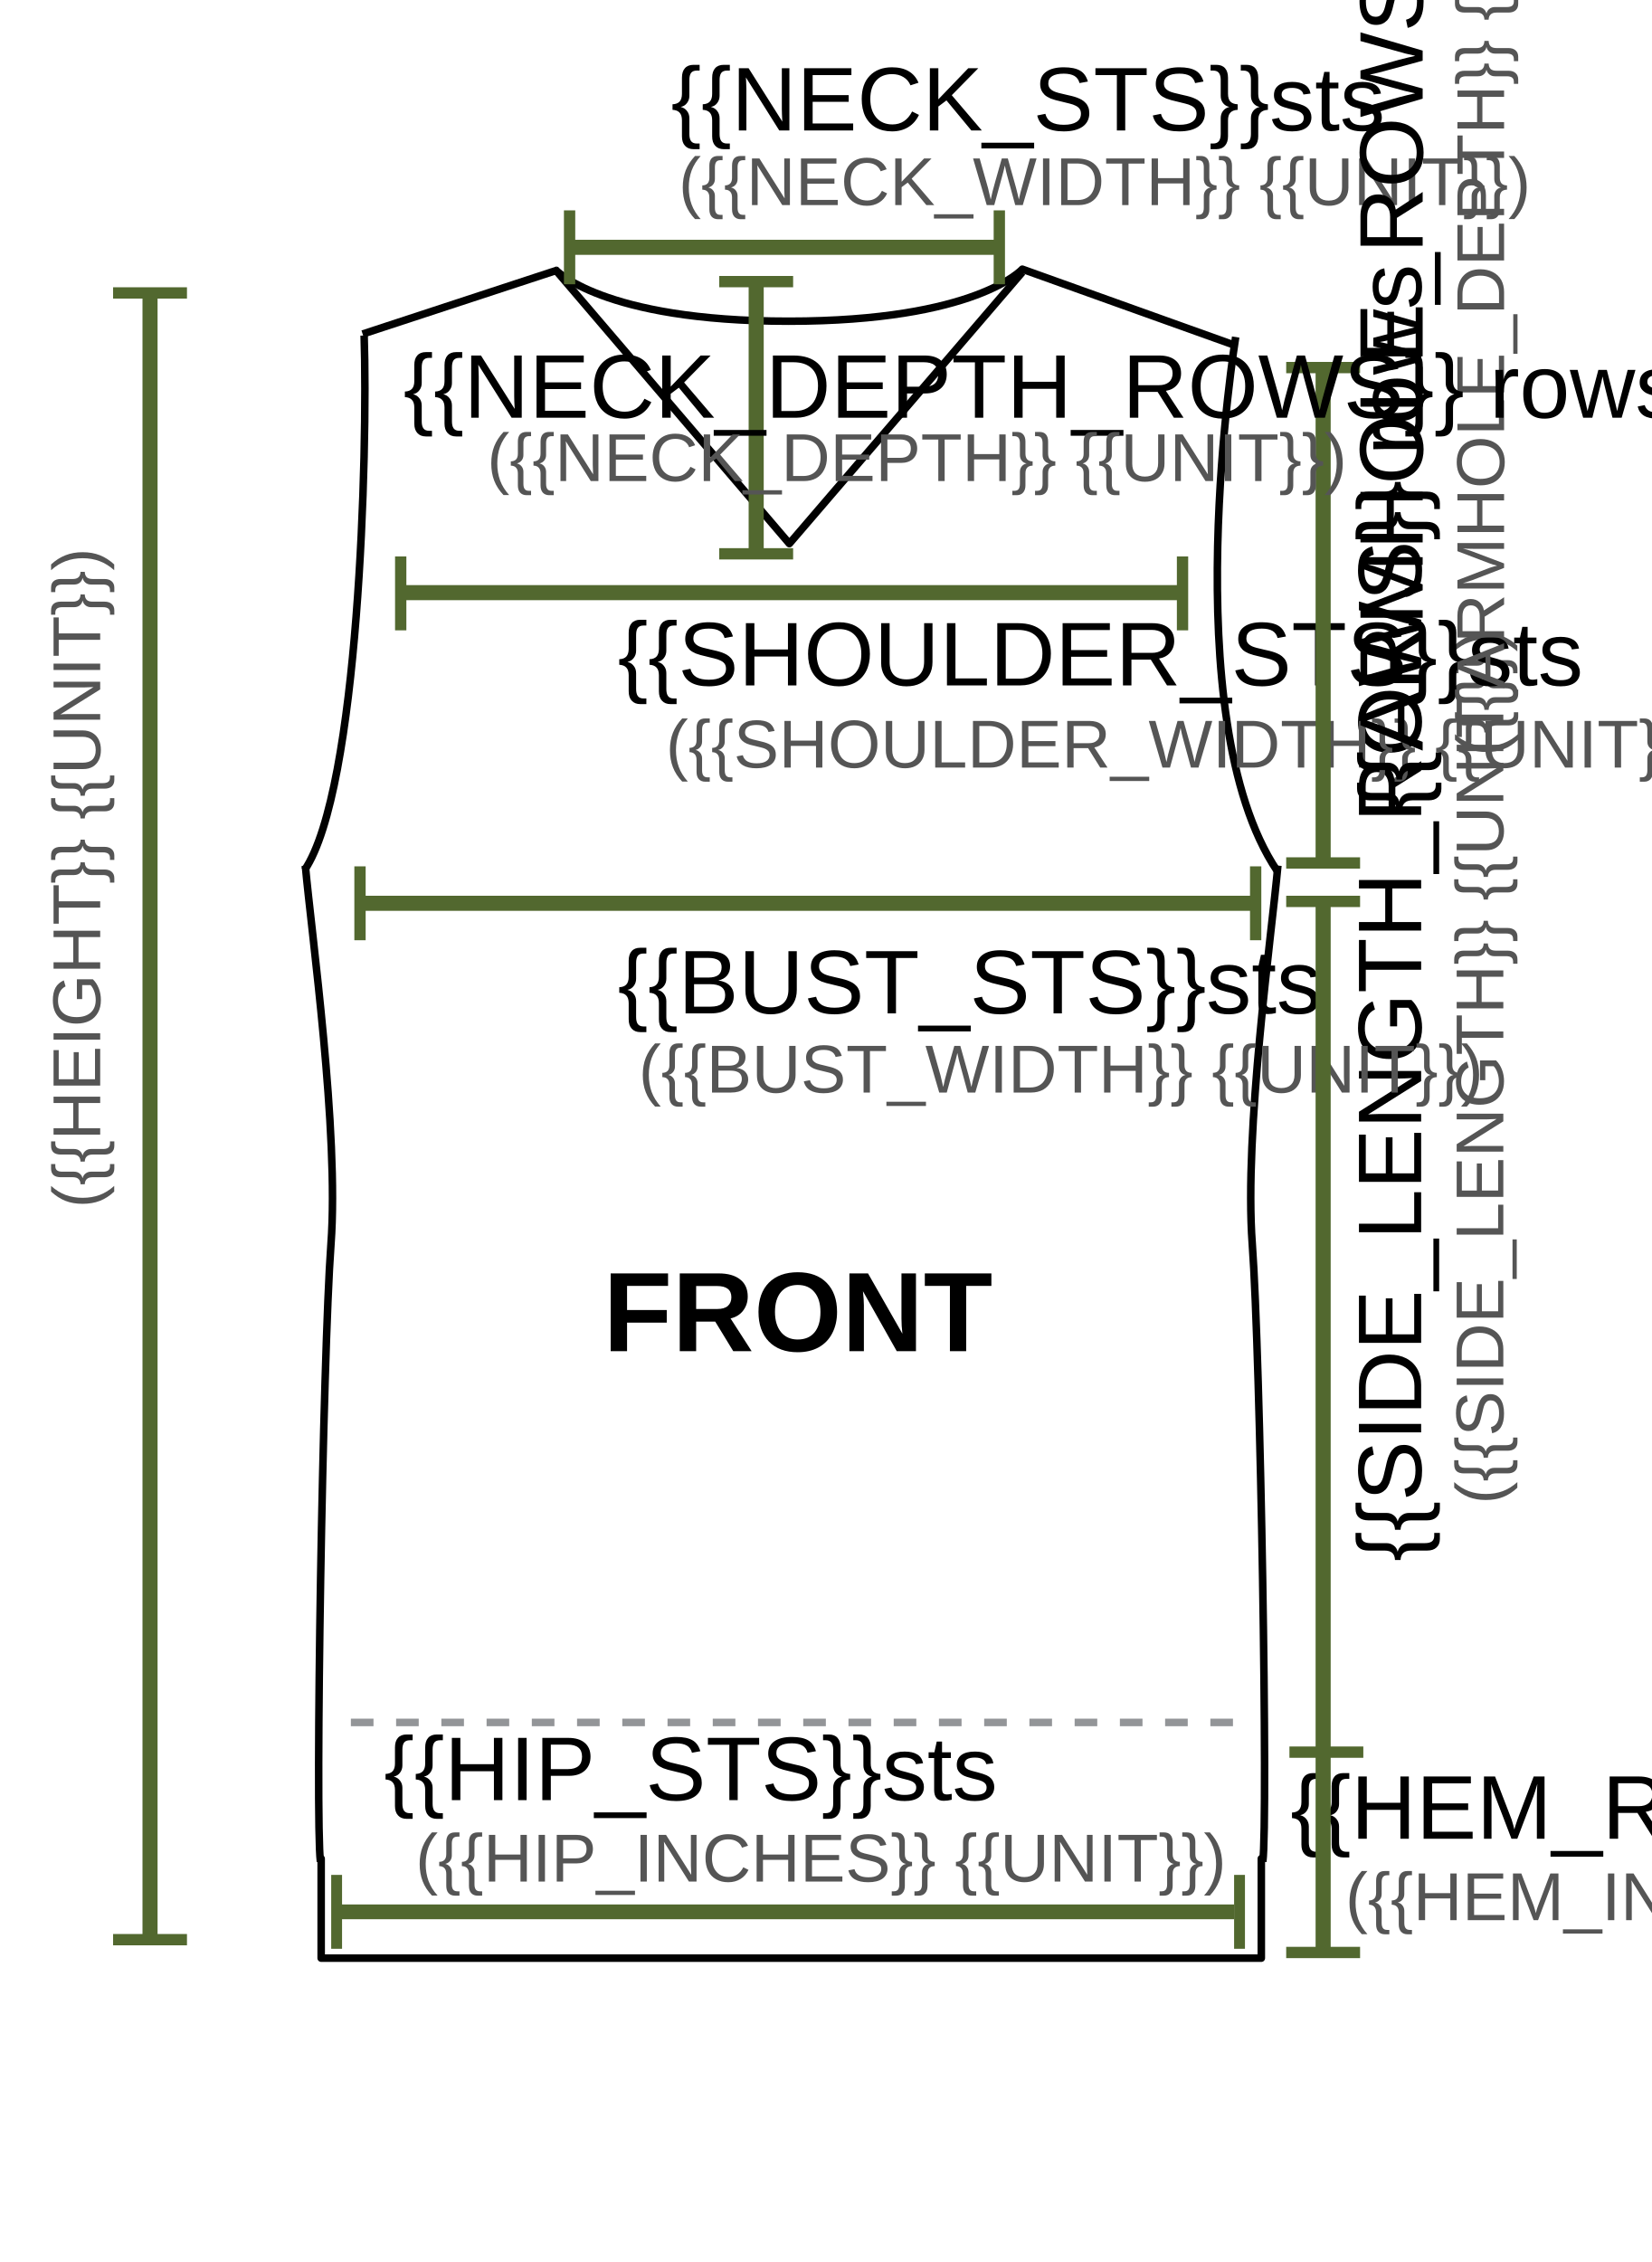
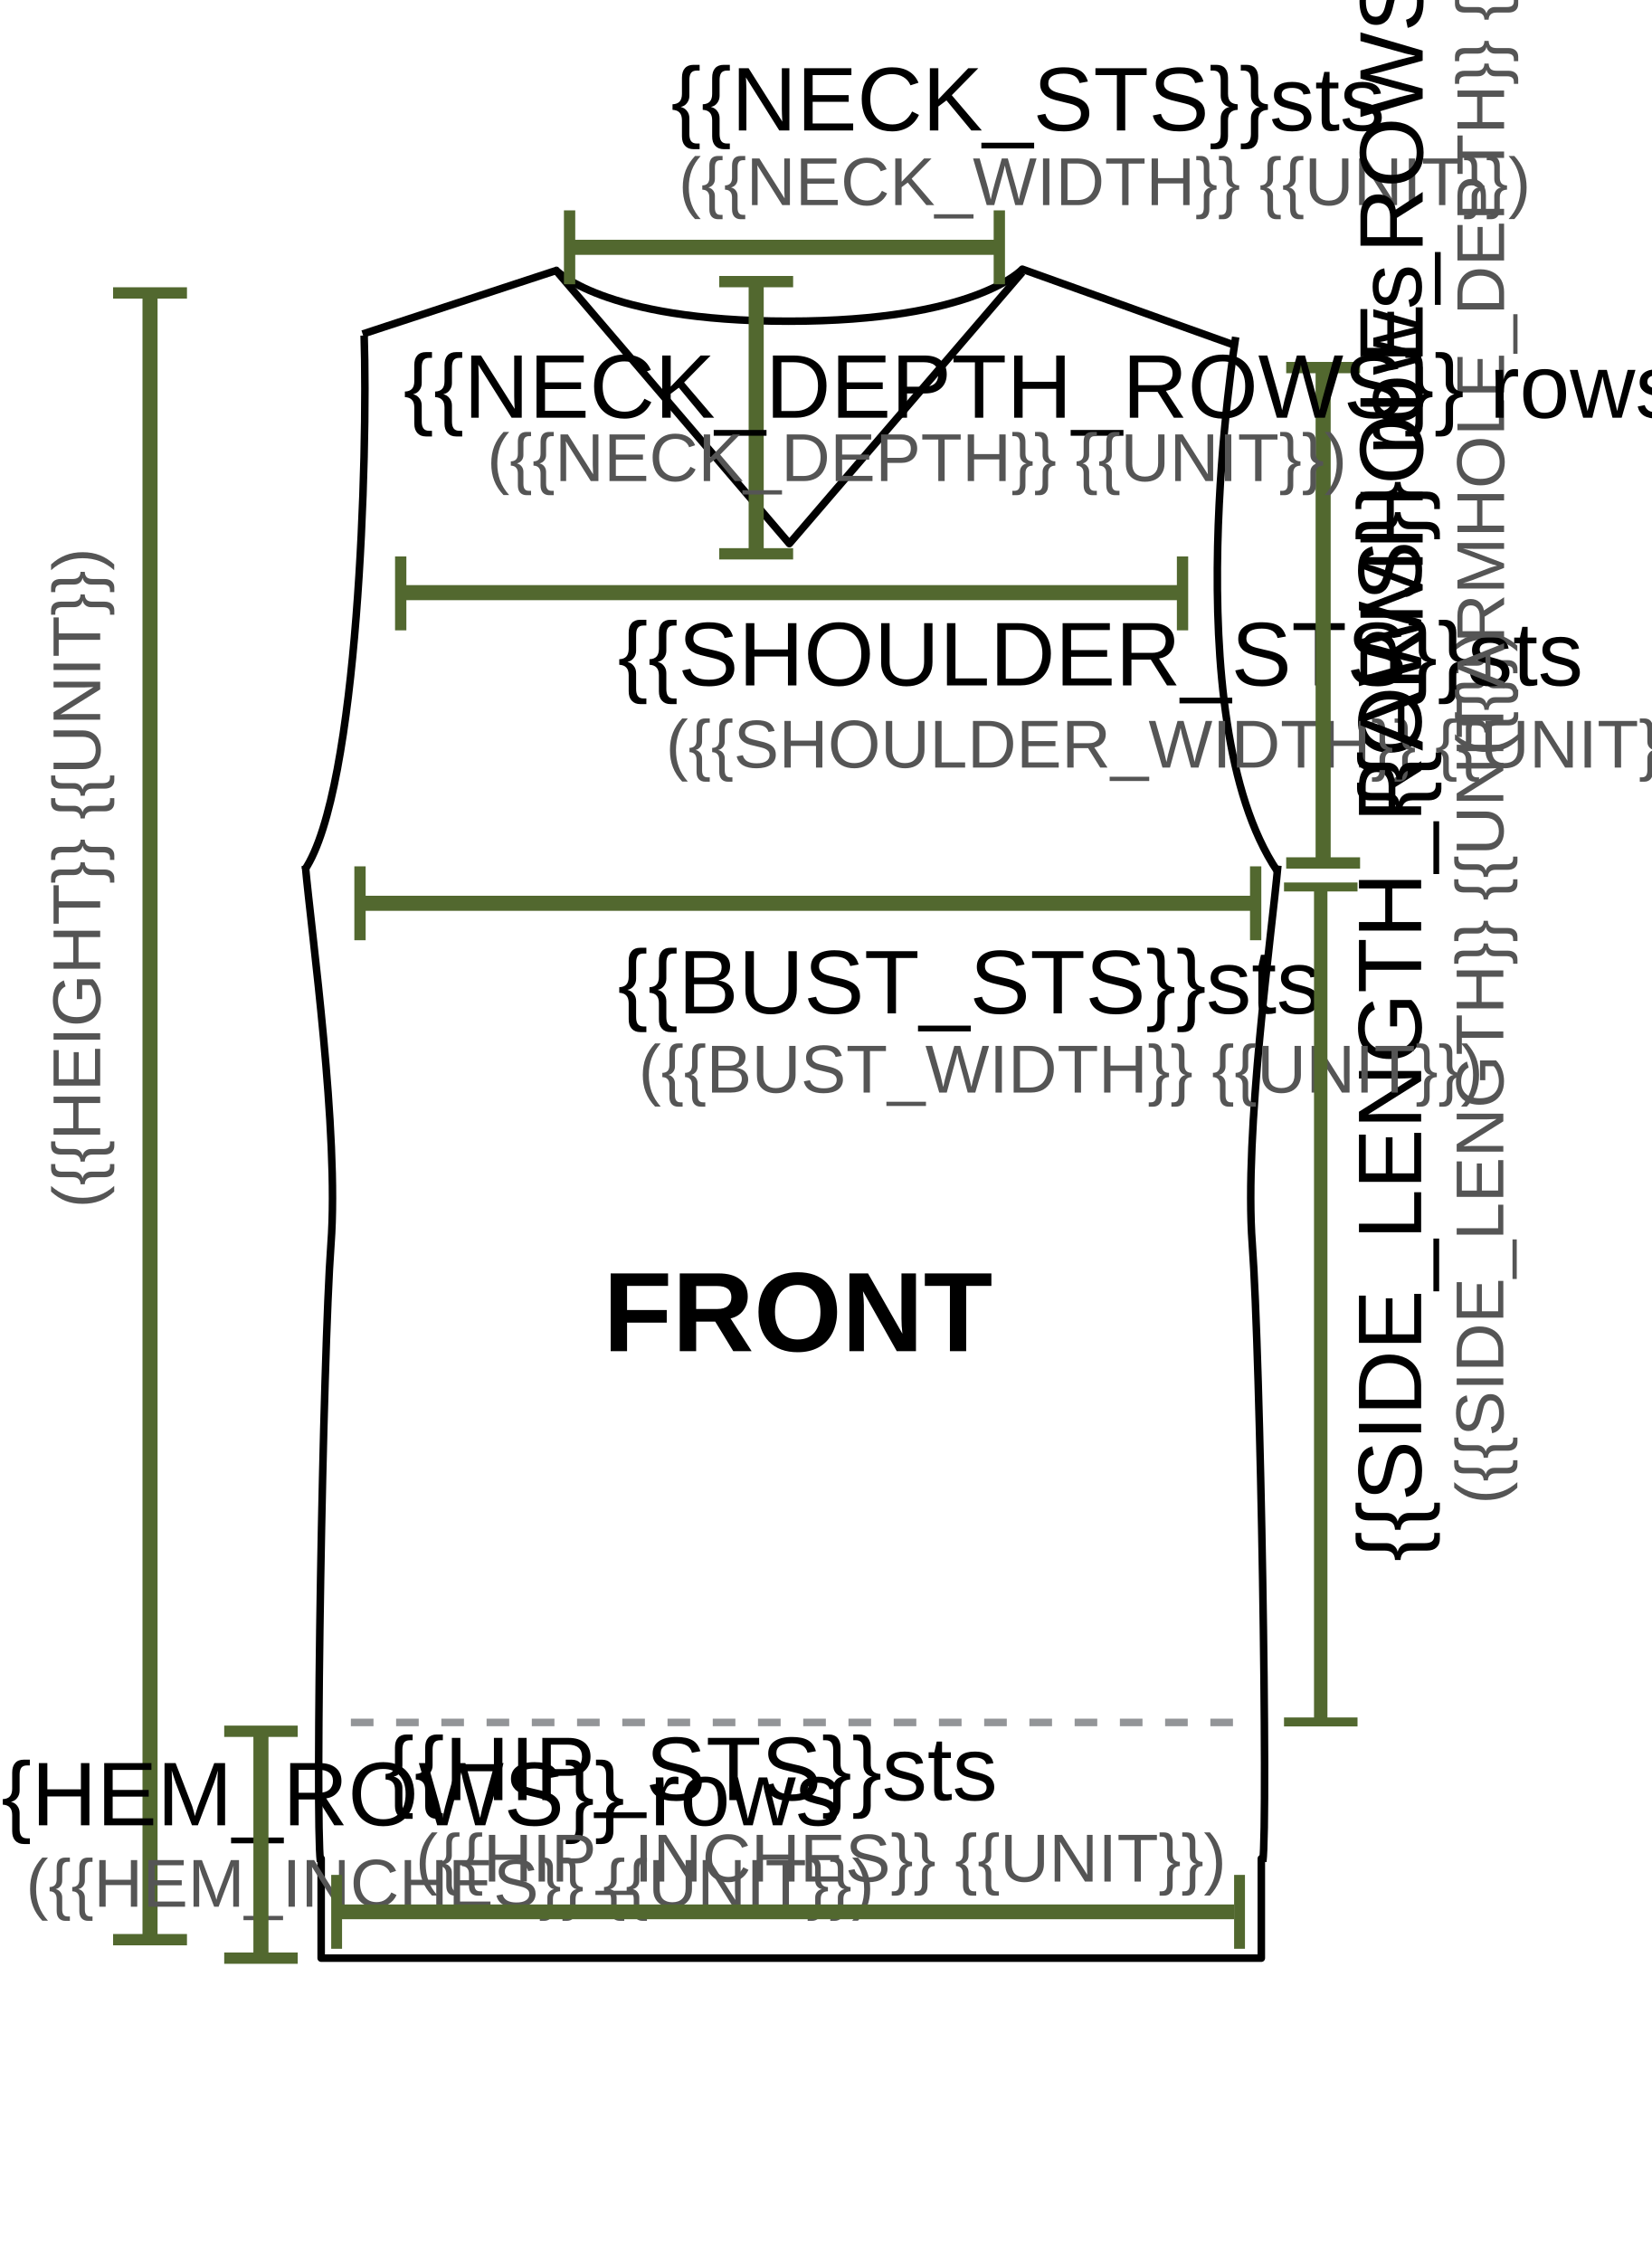
<svg xmlns="http://www.w3.org/2000/svg" id="new_straight" width="219.1" height="300" viewBox="0 0 219.1 300">
  <g id="round_body">
    <polyline points="42.6 246.5 42.6 259.7 167.3 259.7 167.3 246.5" fill="none" stroke="#010101" stroke-linecap="round" stroke-linejoin="round" />
    <path d="M40.5,114.8c.8,8.9,4.5,35.3,3.4,50.2s-2.1,76.3-1.4,81.9" fill="none" stroke="#010101" />
    <path d="M169.5,114.8c-.8,8.9-4.5,35.3-3.4,50.2s2.1,76.3,1.4,81.9" fill="none" stroke="#010101" />
    <path d="M48.3,44.5c.5,15.6-.7,60.2-7.9,70.9" fill="none" stroke="#010101" stroke-linejoin="round" />
    <path d="M163.9,44.7s-8.2,50.4,5.5,70.8" fill="none" stroke="#010101" stroke-linejoin="round" />
    <path d="M73.6,35.7l31.1,36.4,30.9-36" fill="none" stroke="#010101" stroke-linejoin="round" />
    <path d="M73.6,35.7s6.1,6.9,31,6.9,31-6.9,31-6.9l28.2,10.1" fill="none" stroke="#010101" stroke-linejoin="round" />
  </g>
  <g isolation="isolate">
    <g isolation="isolate">
      <g isolation="isolate">
        <g isolation="isolate">
-           <text transform="translate(188.5 207.1) rotate(-90)" font-family="ArialMT, Arial" font-size="12" isolation="isolate">
-             <tspan x="0" y="0">{{SIDE_LENGTH_ROWS}} rows</tspan>
-           </text>
+           <g isolation="isolate">
+             <text transform="translate(188.5 207.1) rotate(-90)" font-family="ArialMT, Arial" font-size="12" isolation="isolate">
+               <tspan x="0" y="0">{{SIDE_LENGTH_ROWS}} rows</tspan>
+             </text>
+           </g>
        </g>
      </g>
    </g>
  </g>
  <g isolation="isolate">
    <g isolation="isolate">
      <g isolation="isolate">
        <g isolation="isolate">
-           <text transform="translate(199.4 199.5) rotate(-90)" fill="#555" font-family="ArialMT, Arial" font-size="9" isolation="isolate">
-             <tspan x="0" y="0">({{SIDE_LENGTH}} {{UNIT}})</tspan>
-           </text>
+           <g isolation="isolate">
+             <text transform="translate(199.4 199.5) rotate(-90)" fill="#555" font-family="ArialMT, Arial" font-size="9" isolation="isolate">
+               <tspan x="0" y="0">({{SIDE_LENGTH}} {{UNIT}})</tspan>
+             </text>
+           </g>
        </g>
      </g>
    </g>
  </g>
  <g id="NECKWIDTH">
    <line x1="75.6" y1="32.8" x2="132.6" y2="32.8" fill="none" stroke="#52682f" stroke-miterlimit="10" stroke-width="2" />
    <rect x="74.8" y="27.9" width="1.5" height="9.8" fill="#52682f" />
    <rect x="131.8" y="27.9" width="1.5" height="9.8" fill="#52682f" />
  </g>
  <g id="HEIGHT_LINE">
    <line x1="19.9" y1="257.3" x2="19.9" y2="38.9" fill="none" stroke="#52682f" stroke-miterlimit="10" stroke-width="2" />
    <rect x="15" y="256.5" width="9.8" height="1.5" fill="#52682f" />
    <rect x="15" y="38.1" width="9.8" height="1.5" fill="#52682f" />
  </g>
  <g id="HEIGHT_UNIT">
    <g isolation="isolate">
      <g isolation="isolate">
        <g isolation="isolate">
          <g isolation="isolate">
-             <text transform="translate(13.29 160.22) rotate(-90)" fill="#555" font-family="ArialMT, Arial" font-size="9" isolation="isolate">
-               <tspan x="0" y="0">({{HEIGHT}} {{UNIT}})</tspan>
-             </text>
+             <g isolation="isolate">
+               <text transform="translate(13.29 160.22) rotate(-90)" fill="#555" font-family="ArialMT, Arial" font-size="9" isolation="isolate">
+                 <tspan x="0" y="0">({{HEIGHT}} {{UNIT}})</tspan>
+               </text>
+             </g>
          </g>
        </g>
      </g>
    </g>
  </g>
  <g id="BUST_STS" isolation="isolate">
    <g isolation="isolate">
      <g isolation="isolate">
        <g isolation="isolate">
          <g isolation="isolate">
-             <text transform="translate(78.6 134.4)" font-family="ArialMT, Arial" font-size="12" isolation="isolate">
-               <tspan x="0" y="0" xml:space="preserve"> {{BUST_STS}}sts</tspan>
-             </text>
+             <g isolation="isolate">
+               <text transform="translate(78.6 134.4)" font-family="ArialMT, Arial" font-size="12" isolation="isolate">
+                 <tspan x="0" y="0" xml:space="preserve"> {{BUST_STS}}sts</tspan>
+               </text>
+             </g>
          </g>
        </g>
      </g>
    </g>
  </g>
  <g id="HEM_MEASUREMENT" isolation="isolate">
    <g isolation="isolate">
      <g isolation="isolate">
        <g isolation="isolate">
          <g isolation="isolate">
-             <text transform="translate(167.83 243.86)" font-family="ArialMT, Arial" font-size="12" isolation="isolate">
-               <tspan x="0" y="0" xml:space="preserve"> {{HEM_ROWS}} rows</tspan>
-             </text>
-           </g>
-         </g>
-       </g>
-       <g isolation="isolate">
-         <g isolation="isolate">
-           <g isolation="isolate">
-             <text transform="translate(163.43 254.66)" fill="#555" font-family="ArialMT, Arial" font-size="9" isolation="isolate">
-               <tspan x="0" y="0" xml:space="preserve">      ({{HEM_INCHES}} {{UNIT}})</tspan>
-             </text>
+             <g isolation="isolate">
+               <text transform="translate(-7.18 242.08)" font-family="ArialMT, Arial" font-size="12" isolation="isolate">
+                 <tspan x="0" y="0" xml:space="preserve"> {{HEM_ROWS}} rows</tspan>
+               </text>
+             </g>
+           </g>
+         </g>
+       </g>
+       <g isolation="isolate">
+         <g isolation="isolate">
+           <g isolation="isolate">
+             <g isolation="isolate">
+               <text transform="translate(-11.58 252.88)" fill="#555" font-family="ArialMT, Arial" font-size="9" isolation="isolate">
+                 <tspan x="0" y="0" xml:space="preserve">      ({{HEM_INCHES}} {{UNIT}})</tspan>
+               </text>
+             </g>
          </g>
        </g>
      </g>
    </g>
  </g>
  <g id="BUST_UNIT">
    <g isolation="isolate">
      <g isolation="isolate">
        <g isolation="isolate">
          <g isolation="isolate">
-             <text transform="translate(84.7 144.9)" fill="#555" font-family="ArialMT, Arial" font-size="9" isolation="isolate">
-               <tspan x="0" y="0">({{BUST_WIDTH}} {{UNIT}})</tspan>
-             </text>
+             <g isolation="isolate">
+               <text transform="translate(84.7 144.9)" fill="#555" font-family="ArialMT, Arial" font-size="9" isolation="isolate">
+                 <tspan x="0" y="0">({{BUST_WIDTH}} {{UNIT}})</tspan>
+               </text>
+             </g>
          </g>
        </g>
      </g>
    </g>
  </g>
  <g id="BUST_LINE">
    <line x1="47.8" y1="119.8" x2="166.6" y2="119.8" fill="none" stroke="#52682f" stroke-miterlimit="10" stroke-width="2" />
    <rect x="47" y="114.9" width="1.5" height="9.8" fill="#52682f" />
    <rect x="165.8" y="114.9" width="1.5" height="9.8" fill="#52682f" />
  </g>
  <g id="HEM_BAND_TOP_LINE">
    <line x1="44.7" y1="253.56" x2="163.69" y2="253.56" fill="none" stroke="#52682f" stroke-miterlimit="10" stroke-width="1.96" />
    <rect x="43.93" y="248.66" width="1.44" height="9.8" fill="#52682f" />
    <rect x="163.69" y="248.66" width="1.44" height="9.8" fill="#52682f" />
  </g>
-   <rect x="171.03" y="231.63" width="9.8" height="1.5" fill="#52682f" />
  <g id="CROSS_SHOULDER_UNIT">
    <g isolation="isolate">
      <g isolation="isolate">
        <g isolation="isolate">
          <g isolation="isolate">
-             <text transform="translate(88.3 101.8)" fill="#555" font-family="ArialMT, Arial" font-size="9" isolation="isolate">
-               <tspan x="0" y="0">({{SHOULDER_WIDTH}} {{UNIT}})</tspan>
-             </text>
+             <g isolation="isolate">
+               <text transform="translate(88.3 101.8)" fill="#555" font-family="ArialMT, Arial" font-size="9" isolation="isolate">
+                 <tspan x="0" y="0">({{SHOULDER_WIDTH}} {{UNIT}})</tspan>
+               </text>
+             </g>
          </g>
        </g>
      </g>
    </g>
  </g>
  <g id="CROSS_SHOULDER_STS" isolation="isolate">
    <g isolation="isolate">
      <g isolation="isolate">
        <g isolation="isolate">
          <g isolation="isolate">
-             <text transform="translate(78.6 90.9)" font-family="ArialMT, Arial" font-size="12" isolation="isolate">
-               <tspan x="0" y="0" xml:space="preserve"> {{SHOULDER_STS}}sts</tspan>
-             </text>
+             <g isolation="isolate">
+               <text transform="translate(78.6 90.9)" font-family="ArialMT, Arial" font-size="12" isolation="isolate">
+                 <tspan x="0" y="0" xml:space="preserve"> {{SHOULDER_STS}}sts</tspan>
+               </text>
+             </g>
          </g>
        </g>
      </g>
    </g>
  </g>
  <g id="CROSS_SHOULDER">
    <line x1="53.1" y1="78.6" x2="156.8" y2="78.6" fill="none" stroke="#52682f" stroke-miterlimit="10" stroke-width="2" />
    <rect x="52.4" y="73.8" width="1.5" height="9.8" fill="#52682f" />
    <rect x="156.1" y="73.8" width="1.5" height="9.8" fill="#52682f" />
  </g>
  <g id="NECK_WIDTH_STS" isolation="isolate">
    <g isolation="isolate">
      <g isolation="isolate">
        <g isolation="isolate">
          <g isolation="isolate">
-             <text transform="translate(89 17.3)" font-family="ArialMT, Arial" font-size="12" isolation="isolate">
-               <tspan x="0" y="0">{{NECK_STS}}sts</tspan>
-             </text>
+             <g isolation="isolate">
+               <text transform="translate(89 17.3)" font-family="ArialMT, Arial" font-size="12" isolation="isolate">
+                 <tspan x="0" y="0">{{NECK_STS}}sts</tspan>
+               </text>
+             </g>
          </g>
        </g>
      </g>
    </g>
  </g>
  <g id="NECK_WIDTH_UNITS">
    <g isolation="isolate">
      <g isolation="isolate">
        <g isolation="isolate">
          <g isolation="isolate">
-             <text transform="translate(90 27.2)" fill="#555" font-family="ArialMT, Arial" font-size="9" isolation="isolate">
-               <tspan x="0" y="0">({{NECK_WIDTH}} {{UNIT}})</tspan>
-             </text>
+             <g isolation="isolate">
+               <text transform="translate(90 27.2)" fill="#555" font-family="ArialMT, Arial" font-size="9" isolation="isolate">
+                 <tspan x="0" y="0">({{NECK_WIDTH}} {{UNIT}})</tspan>
+               </text>
+             </g>
          </g>
        </g>
      </g>
    </g>
  </g>
  <g id="NECK_DEPTH">
    <line x1="100.3" y1="37.3" x2="100.3" y2="73.2" fill="none" stroke="#52682f" stroke-miterlimit="10" stroke-width="2" />
    <rect x="95.4" y="36.6" width="9.8" height="1.5" fill="#52682f" />
    <rect x="95.4" y="72.7" width="9.8" height="1.5" fill="#52682f" />
  </g>
  <g id="ARMHOLE_LINE">
    <line x1="175.5" y1="48.7" x2="175.5" y2="114.4" fill="none" stroke="#52682f" stroke-miterlimit="10" stroke-width="2" />
    <rect x="170.6" y="48" width="9.8" height="1.5" fill="#52682f" />
    <rect x="170.6" y="113.7" width="9.8" height="1.5" fill="#52682f" />
  </g>
  <g id="ARMHOLE" isolation="isolate">
    <g isolation="isolate">
      <g isolation="isolate">
        <g isolation="isolate">
          <g isolation="isolate">
-             <text transform="translate(188.7 107.6) rotate(-90)" font-family="ArialMT, Arial" font-size="12" isolation="isolate">
-               <tspan x="0" y="0">{{ARMHOLE_ROWS}} rows</tspan>
+             <g isolation="isolate">
+               <text transform="translate(188.7 107.6) rotate(-90)" font-family="ArialMT, Arial" font-size="12" isolation="isolate">
+                 <tspan x="0" y="0">{{ARMHOLE_ROWS}} rows</tspan>
+               </text>
+             </g>
+           </g>
+         </g>
+       </g>
+       <g isolation="isolate">
+         <g isolation="isolate">
+           <g isolation="isolate">
+             <g isolation="isolate">
+               <text transform="translate(199.5 100.3) rotate(-90)" fill="#555" font-family="ArialMT, Arial" font-size="9" isolation="isolate">
+                 <tspan x="0" y="0">({{ARMHOLE_DEPTH}} {{UNIT}})</tspan>
+               </text>
+             </g>
+           </g>
+         </g>
+       </g>
+     </g>
+   </g>
+   <g isolation="isolate">
+     <g isolation="isolate">
+       <g isolation="isolate">
+         <g isolation="isolate">
+           <g isolation="isolate">
+             <text transform="translate(80 179.2)" font-family="Arial-BoldMT, Arial" font-size="15" font-weight="700" isolation="isolate">
+               <tspan x="0" y="0">FRONT</tspan>
            </text>
          </g>
        </g>
      </g>
-       <g isolation="isolate">
-         <g isolation="isolate">
-           <g isolation="isolate">
-             <text transform="translate(199.5 100.3) rotate(-90)" fill="#555" font-family="ArialMT, Arial" font-size="9" isolation="isolate">
-               <tspan x="0" y="0">({{ARMHOLE_DEPTH}} {{UNIT}})</tspan>
-             </text>
-           </g>
-         </g>
-       </g>
-     </g>
-   </g>
-   <g isolation="isolate">
-     <g isolation="isolate">
-       <g isolation="isolate">
-         <g isolation="isolate">
-           <text transform="translate(80 179.2)" font-family="Arial-BoldMT, Arial" font-size="15" font-weight="700" isolation="isolate">
-             <tspan x="0" y="0">FRONT</tspan>
-           </text>
-         </g>
-       </g>
-     </g>
-   </g>
-   <g id="SIDE_SEAM">
-     <line x1="175.5" y1="119.5" x2="175.5" y2="258.9" fill="none" stroke="#52682f" stroke-miterlimit="10" stroke-width="2" />
-     <rect x="170.6" y="118.8" width="9.8" height="1.5" fill="#52682f" />
-     <rect x="170.6" y="258.2" width="9.8" height="1.5" fill="#52682f" />
+     </g>
  </g>
  <g id="HIP_MEASUREMENT" isolation="isolate">
    <g isolation="isolate">
      <g isolation="isolate">
        <g isolation="isolate">
          <g isolation="isolate">
-             <text transform="translate(47.6 238.74)" font-family="ArialMT, Arial" font-size="12" isolation="isolate">
-               <tspan x="0" y="0" xml:space="preserve"> {{HIP_STS}}sts</tspan>
-             </text>
-           </g>
-         </g>
-       </g>
-       <g isolation="isolate">
-         <g isolation="isolate">
-           <g isolation="isolate">
-             <text transform="translate(47.6 249.54)" fill="#555" font-family="ArialMT, Arial" font-size="9" isolation="isolate">
-               <tspan x="0" y="0" xml:space="preserve">   ({{HIP_INCHES}} {{UNIT}})</tspan>
-             </text>
+             <g isolation="isolate">
+               <text transform="translate(47.6 238.74)" font-family="ArialMT, Arial" font-size="12" isolation="isolate">
+                 <tspan x="0" y="0" xml:space="preserve"> {{HIP_STS}}sts</tspan>
+               </text>
+             </g>
+           </g>
+         </g>
+       </g>
+       <g isolation="isolate">
+         <g isolation="isolate">
+           <g isolation="isolate">
+             <g isolation="isolate">
+               <text transform="translate(47.6 249.54)" fill="#555" font-family="ArialMT, Arial" font-size="9" isolation="isolate">
+                 <tspan x="0" y="0" xml:space="preserve">   ({{HIP_INCHES}} {{UNIT}})</tspan>
+               </text>
+             </g>
          </g>
        </g>
      </g>
    </g>
  </g>
  <g id="NECK_DEPTH_ROWS" isolation="isolate">
    <g isolation="isolate">
      <g isolation="isolate">
        <g isolation="isolate">
          <g isolation="isolate">
-             <text transform="translate(53.5 55.4)" font-family="ArialMT, Arial" font-size="12" isolation="isolate">
-               <tspan x="0" y="0">{{NECK_DEPTH_ROWS}} rows</tspan>
-             </text>
+             <g isolation="isolate">
+               <text transform="translate(53.5 55.4)" font-family="ArialMT, Arial" font-size="12" isolation="isolate">
+                 <tspan x="0" y="0">{{NECK_DEPTH_ROWS}} rows</tspan>
+               </text>
+             </g>
          </g>
        </g>
      </g>
    </g>
  </g>
  <g id="NECK_DEPTH_UNITS">
    <g isolation="isolate">
      <g isolation="isolate">
        <g isolation="isolate">
          <g isolation="isolate">
-             <text transform="translate(64.6 63.8)" fill="#555" font-family="ArialMT, Arial" font-size="9" isolation="isolate">
-               <tspan x="0" y="0">({{NECK_DEPTH}} {{UNIT}})</tspan>
-             </text>
+             <g isolation="isolate">
+               <text transform="translate(64.6 63.8)" fill="#555" font-family="ArialMT, Arial" font-size="9" isolation="isolate">
+                 <tspan x="0" y="0">({{NECK_DEPTH}} {{UNIT}})</tspan>
+               </text>
+             </g>
          </g>
        </g>
      </g>
    </g>
  </g>
  <line x1="48.1" y1="44.3" x2="74" y2="35.8" fill="none" stroke="#010101" stroke-linejoin="round" />
  <line x1="46.54" y1="228.44" x2="163.84" y2="228.44" fill="none" stroke="#939598" stroke-dasharray="3 3" stroke-miterlimit="10" />
+   <g id="NECK_DEPTH-2">
+     <line x1="34.61" y1="229.61" x2="34.61" y2="259.7" fill="none" stroke="#52682f" stroke-miterlimit="10" stroke-width="2" />
+     <rect x="29.74" y="228.86" width="9.75" height="1.5" fill="#52682f" />
+     <rect x="29.74" y="258.95" width="9.75" height="1.5" fill="#52682f" />
+   </g>
+   <g id="SIDE_SEAM">
+     <line x1="175.18" y1="117.63" x2="175.18" y2="228.38" fill="none" stroke="#52682f" stroke-miterlimit="10" stroke-width="1.78" />
+     <rect x="170.31" y="117.04" width="9.75" height="1.19" fill="#52682f" />
+     <rect x="170.31" y="227.78" width="9.75" height="1.19" fill="#52682f" />
+   </g>
</svg>
